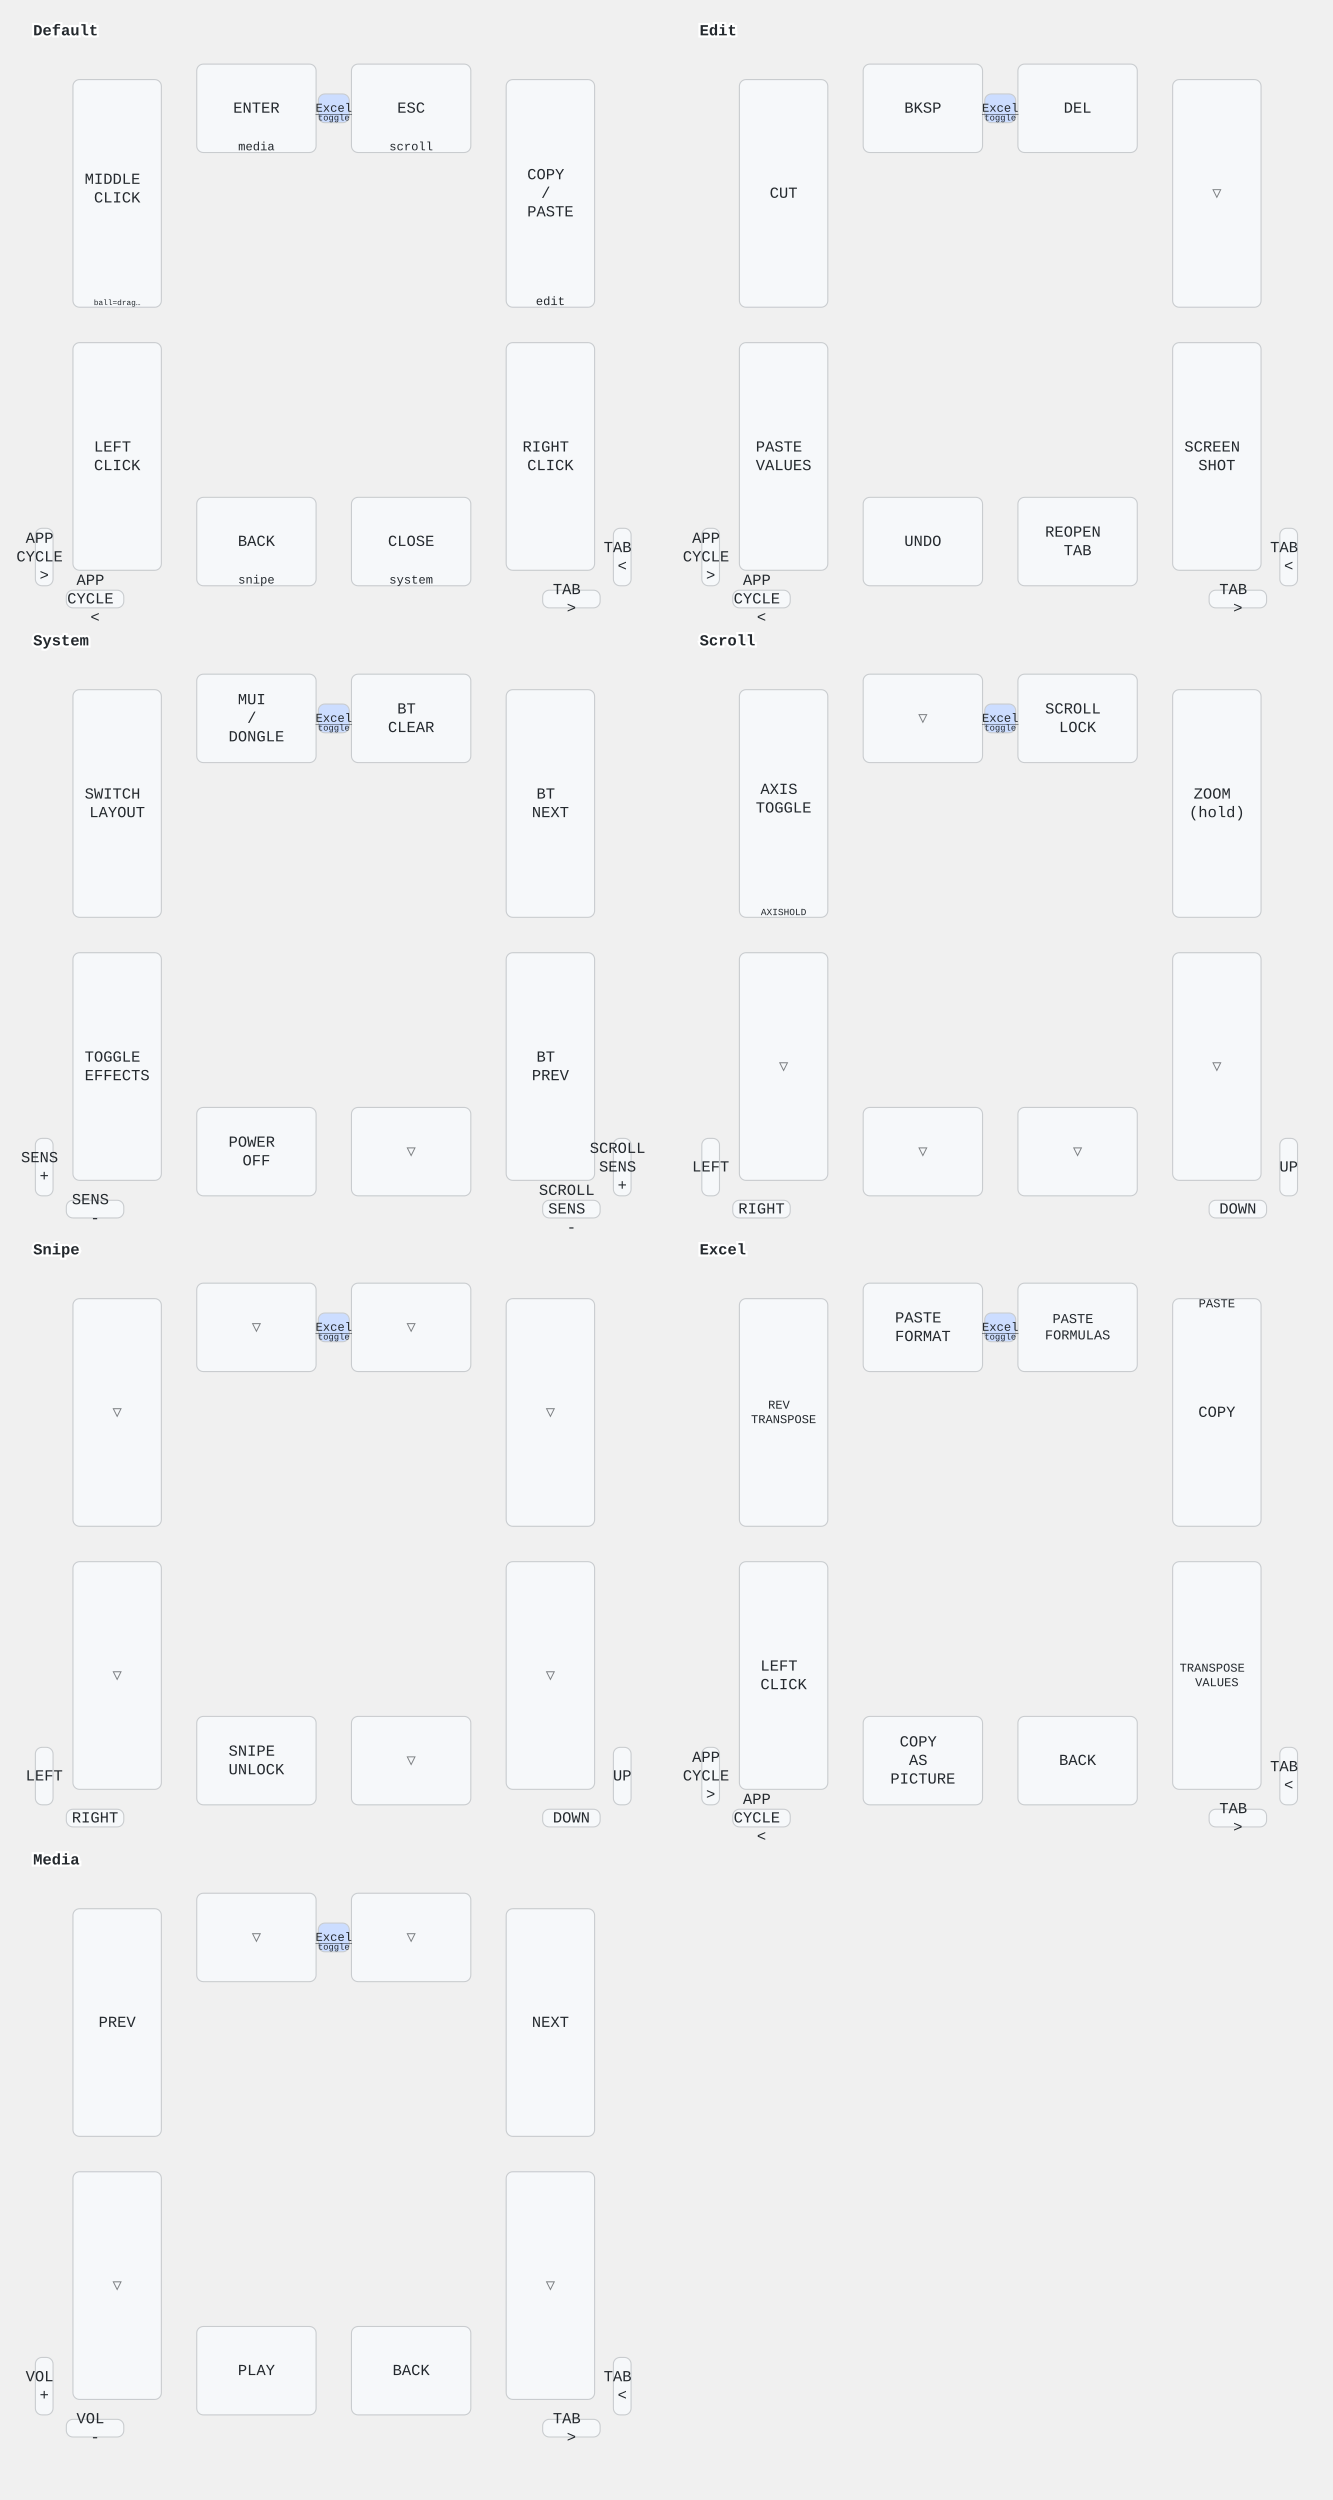
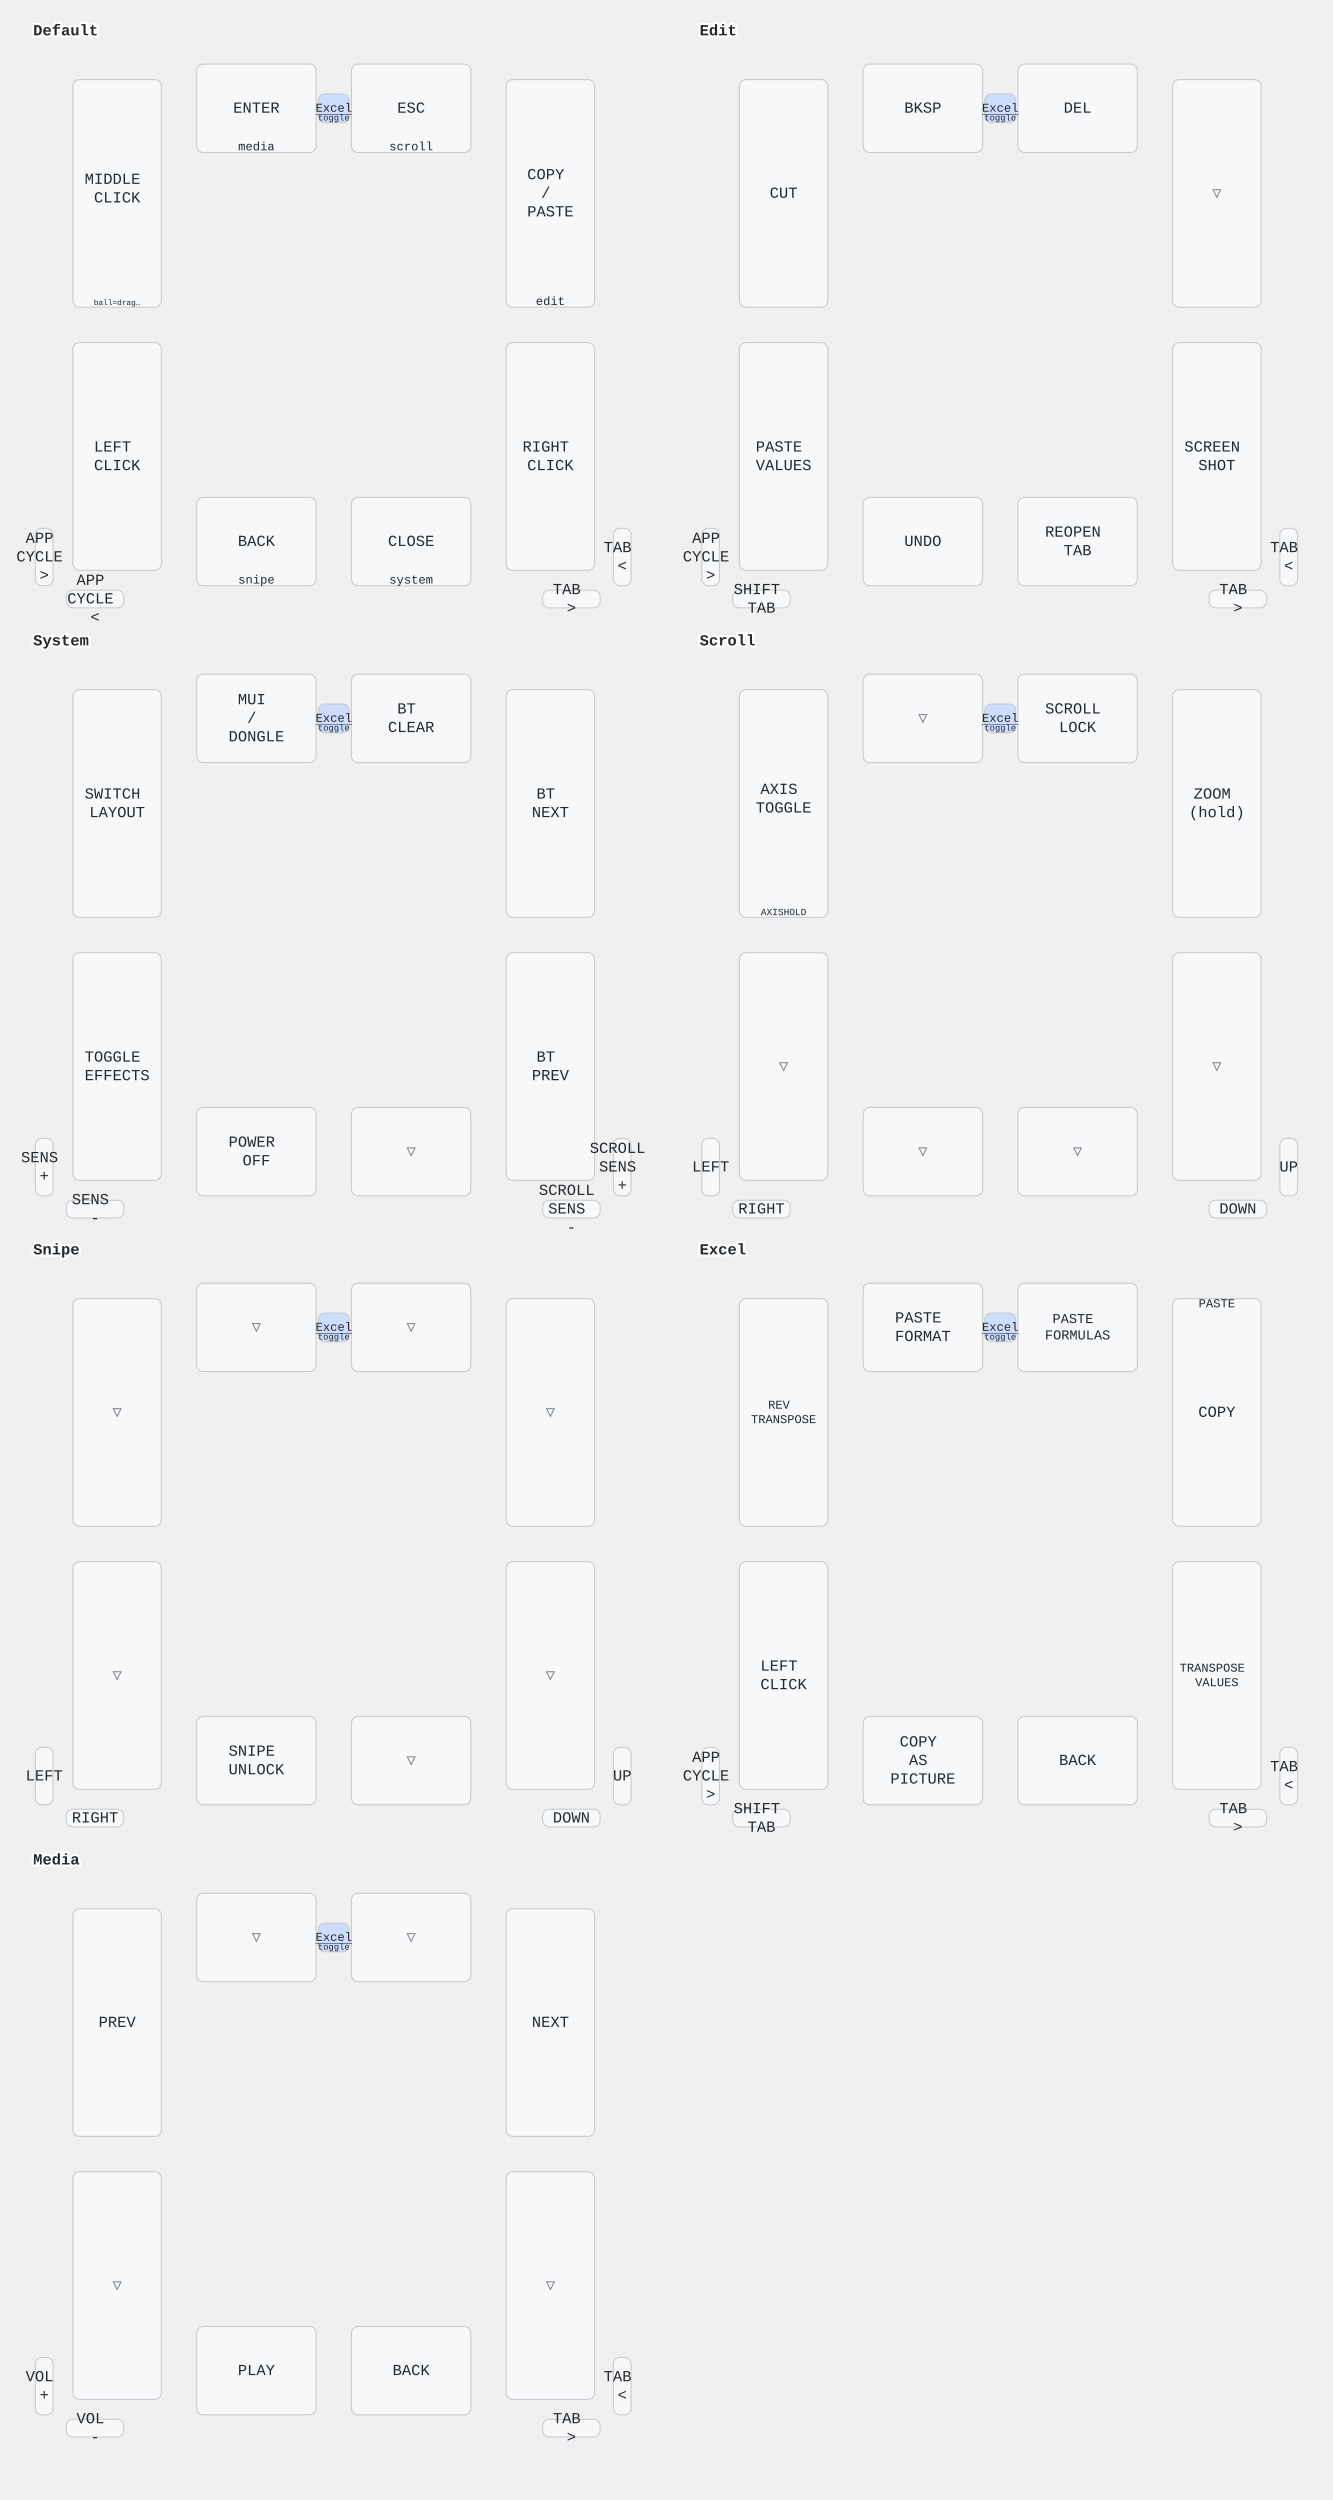
<svg xmlns="http://www.w3.org/2000/svg" width="1206" height="2262" viewBox="0 0 1206 2262" class="keymap">
  <style>/* inherit to force styles through use tags */
svg path {
    fill: inherit;
}

/* font and background color specifications */
svg.keymap {
    font-family: SFMono-Regular,Consolas,Liberation Mono,Menlo,monospace;
    font-size: 14px;
    font-kerning: normal;
    text-rendering: optimizeLegibility;
    fill: #24292e;
}

/* default key styling */
rect.key {
    fill: #f6f8fa;
}

rect.key, rect.combo {
    stroke: #c9cccf;
    stroke-width: 1;
}

/* default key side styling, only used is draw_key_sides is set */
rect.side {
    filter: brightness(90%);
}

/* color accent for combo boxes */
rect.combo, rect.combo-separate {
    fill: #cdf;
}

/* color accent for held keys */
rect.held, rect.combo.held {
    fill: #fdd;
}

/* color accent for ghost (optional) keys */
rect.ghost, rect.combo.ghost {
    stroke-dasharray: 4, 4;
    stroke-width: 2;
}

text {
    text-anchor: middle;
    dominant-baseline: middle;
}

/* styling for layer labels */
text.label {
    font-weight: bold;
    text-anchor: start;
    stroke: white;
    stroke-width: 4;
    paint-order: stroke;
}

/* styling for optional footer */
text.footer {
    text-anchor: end;
    dominant-baseline: auto;
    stroke: white;
    stroke-width: 4;
    paint-order: stroke;
}

/* styling for combo tap, and key non-tap label text */
text.combo, text.hold, text.shifted, text.left, text.right, text.tl, text.tr, text.bl, text.br {
    font-size: 11px;
}

text.hold, text.bl, text.br {
    text-anchor: middle;
    dominant-baseline: auto;
}

text.shifted, text.tl, text.tr {
    text-anchor: middle;
    dominant-baseline: hanging;
}

text.left, text.tl, text.bl {
    text-anchor: start;
}

text.right, text.tr, text.br {
    text-anchor: end;
}

text.layer-activator {
    text-decoration: underline;
}

/* styling for hold/shifted label text in combo box */
text.combo.hold, text.combo.shifted, text.combo.left, text.combo.right {
    font-size: 8px;
}

/* lighter symbol for transparent keys */
text.trans {
    fill: #7b7e81;
}

/* styling for combo dendrons */
path.combo {
    stroke-width: 1;
    stroke: gray;
    fill: none;
}

/* Start Tabler Icons Cleanup */
/* cannot use height/width with glyphs */
.icon-tabler &gt; path {
    fill: inherit;
    stroke: inherit;
    stroke-width: 2;
}
/* hide tabler's default box */
.icon-tabler &gt; path[stroke="none"][fill="none"] {
    visibility: hidden;
}
/* End Tabler Icons Cleanup */
</style>
  <g transform="translate(30, 0)" class="layer-Default">
    <text x="0" y="28" class="label" id="Default">Default</text>
    <g transform="translate(0, 56)">
      <g transform="translate(202, 42)" class="key keypos-0">
        <rect rx="6" ry="6" x="-54" y="-40" width="108" height="80" class="key" />
        <text x="0" y="0" class="key tap">ENTER</text>
        <text x="0" y="38" class="key hold">media</text>
      </g>
      <g transform="translate(342, 42)" class="key keypos-1">
        <rect rx="6" ry="6" x="-54" y="-40" width="108" height="80" class="key" />
        <text x="0" y="0" class="key tap">ESC</text>
        <text x="0" y="38" class="key hold">scroll</text>
      </g>
      <g transform="translate(76, 119)" class="key keypos-2">
        <rect rx="6" ry="6" x="-40" y="-103" width="80" height="206" class="key" />
        <text x="0" y="0" class="key tap">
          <tspan x="0" dy="-0.9em">MIDDLE</tspan>
          <tspan x="0" dy="1.2em">CLICK</tspan>
        </text>
        <text x="0" y="101" class="key hold">
          <tspan style="font-size: 64%">ball=drag
…</tspan>
        </text>
      </g>
      <g transform="translate(468, 119)" class="key keypos-3">
        <rect rx="6" ry="6" x="-40" y="-103" width="80" height="206" class="key" />
        <text x="0" y="0" class="key tap">
          <tspan x="0" dy="-1.2em">COPY</tspan>
          <tspan x="0" dy="1.2em">/</tspan>
          <tspan x="0" dy="1.2em">PASTE</tspan>
        </text>
        <text x="0" y="101" class="key hold">edit</text>
      </g>
      <g transform="translate(76, 357)" class="key keypos-4">
        <rect rx="6" ry="6" x="-40" y="-103" width="80" height="206" class="key" />
        <text x="0" y="0" class="key tap">
          <tspan x="0" dy="-0.6em">LEFT</tspan>
          <tspan x="0" dy="1.2em">CLICK</tspan>
        </text>
      </g>
      <g transform="translate(468, 357)" class="key keypos-5">
        <rect rx="6" ry="6" x="-40" y="-103" width="80" height="206" class="key" />
        <text x="0" y="0" class="key tap">
          <tspan x="0" dy="-0.6em">RIGHT</tspan>
          <tspan x="0" dy="1.2em">CLICK</tspan>
        </text>
      </g>
      <g transform="translate(202, 434)" class="key keypos-6">
        <rect rx="6" ry="6" x="-54" y="-40" width="108" height="80" class="key" />
        <text x="0" y="0" class="key tap">BACK</text>
        <text x="0" y="38" class="key hold">snipe</text>
      </g>
      <g transform="translate(342, 434)" class="key keypos-7">
        <rect rx="6" ry="6" x="-54" y="-40" width="108" height="80" class="key" />
        <text x="0" y="0" class="key tap">CLOSE</text>
        <text x="0" y="38" class="key hold">system</text>
      </g>
      <g transform="translate(10, 448)" class="key keypos-8">
        <rect rx="6" ry="6" x="-8" y="-26" width="16" height="52" class="key" />
        <text x="0" y="0" class="key tap">
          <tspan x="0" dy="-1.2em">APP</tspan>
          <tspan x="0" dy="1.2em">CYCLE</tspan>
          <tspan x="0" dy="1.2em">&gt;</tspan>
        </text>
      </g>
      <g transform="translate(533, 448)" class="key keypos-9">
        <rect rx="6" ry="6" x="-8" y="-26" width="16" height="52" class="key" />
        <text x="0" y="0" class="key tap">
          <tspan x="0" dy="-0.6em">TAB</tspan>
          <tspan x="0" dy="1.2em">&lt;</tspan>
        </text>
      </g>
      <g transform="translate(56, 486)" class="key keypos-10">
        <rect rx="6" ry="6" x="-26" y="-8" width="52" height="16" class="key" />
        <text x="0" y="0" class="key tap">
          <tspan x="0" dy="-1.2em">APP</tspan>
          <tspan x="0" dy="1.2em">CYCLE</tspan>
          <tspan x="0" dy="1.2em">&lt;</tspan>
        </text>
      </g>
      <g transform="translate(487, 486)" class="key keypos-11">
        <rect rx="6" ry="6" x="-26" y="-8" width="52" height="16" class="key" />
        <text x="0" y="0" class="key tap">
          <tspan x="0" dy="-0.6em">TAB</tspan>
          <tspan x="0" dy="1.2em">&gt;</tspan>
        </text>
      </g>
      <g class="combo combopos-0">
        <rect rx="6" ry="6" x="258" y="29" width="28" height="26" class="combo" />
        <a href="#Excel">
          <text x="272" y="42" class="combo tap layer-activator">Excel</text>
        </a>
        <text x="272" y="53" class="combo hold">toggle</text>
      </g>
    </g>
  </g>
  <g transform="translate(633, 0)" class="layer-Edit">
    <text x="0" y="28" class="label" id="Edit">Edit</text>
    <g transform="translate(0, 56)">
      <g transform="translate(202, 42)" class="key keypos-0">
        <rect rx="6" ry="6" x="-54" y="-40" width="108" height="80" class="key" />
        <text x="0" y="0" class="key tap">BKSP</text>
      </g>
      <g transform="translate(342, 42)" class="key keypos-1">
        <rect rx="6" ry="6" x="-54" y="-40" width="108" height="80" class="key" />
        <text x="0" y="0" class="key tap">DEL</text>
      </g>
      <g transform="translate(76, 119)" class="key keypos-2">
        <rect rx="6" ry="6" x="-40" y="-103" width="80" height="206" class="key" />
        <text x="0" y="0" class="key tap">CUT</text>
      </g>
      <g transform="translate(468, 119)" class="key trans keypos-3">
        <rect rx="6" ry="6" x="-40" y="-103" width="80" height="206" class="key trans" />
        <text x="0" y="0" class="key trans tap">▽</text>
      </g>
      <g transform="translate(76, 357)" class="key keypos-4">
        <rect rx="6" ry="6" x="-40" y="-103" width="80" height="206" class="key" />
        <text x="0" y="0" class="key tap">
          <tspan x="0" dy="-0.6em">PASTE</tspan>
          <tspan x="0" dy="1.2em">VALUES</tspan>
        </text>
      </g>
      <g transform="translate(468, 357)" class="key keypos-5">
        <rect rx="6" ry="6" x="-40" y="-103" width="80" height="206" class="key" />
        <text x="0" y="0" class="key tap">
          <tspan x="0" dy="-0.6em">SCREEN</tspan>
          <tspan x="0" dy="1.2em">SHOT</tspan>
        </text>
      </g>
      <g transform="translate(202, 434)" class="key keypos-6">
        <rect rx="6" ry="6" x="-54" y="-40" width="108" height="80" class="key" />
        <text x="0" y="0" class="key tap">UNDO</text>
      </g>
      <g transform="translate(342, 434)" class="key keypos-7">
        <rect rx="6" ry="6" x="-54" y="-40" width="108" height="80" class="key" />
        <text x="0" y="0" class="key tap">
          <tspan x="0" dy="-0.6em">REOPEN</tspan>
          <tspan x="0" dy="1.2em">TAB</tspan>
        </text>
      </g>
      <g transform="translate(10, 448)" class="key keypos-8">
        <rect rx="6" ry="6" x="-8" y="-26" width="16" height="52" class="key" />
        <text x="0" y="0" class="key tap">
          <tspan x="0" dy="-1.2em">APP</tspan>
          <tspan x="0" dy="1.2em">CYCLE</tspan>
          <tspan x="0" dy="1.2em">&gt;</tspan>
        </text>
      </g>
      <g transform="translate(533, 448)" class="key keypos-9">
        <rect rx="6" ry="6" x="-8" y="-26" width="16" height="52" class="key" />
        <text x="0" y="0" class="key tap">
          <tspan x="0" dy="-0.6em">TAB</tspan>
          <tspan x="0" dy="1.2em">&lt;</tspan>
        </text>
      </g>
      <g transform="translate(56, 486)" class="key keypos-10">
        <rect rx="6" ry="6" x="-26" y="-8" width="52" height="16" class="key" />
        <text x="0" y="0" class="key tap">
-           <tspan x="0" dy="-1.2em">APP</tspan>
-           <tspan x="0" dy="1.2em">CYCLE</tspan>
-           <tspan x="0" dy="1.2em">&lt;</tspan>
+           <tspan x="0" dy="-0.6em">SHIFT</tspan>
+           <tspan x="0" dy="1.2em">TAB</tspan>
        </text>
      </g>
      <g transform="translate(487, 486)" class="key keypos-11">
        <rect rx="6" ry="6" x="-26" y="-8" width="52" height="16" class="key" />
        <text x="0" y="0" class="key tap">
          <tspan x="0" dy="-0.6em">TAB</tspan>
          <tspan x="0" dy="1.2em">&gt;</tspan>
        </text>
      </g>
      <g class="combo combopos-0">
        <rect rx="6" ry="6" x="258" y="29" width="28" height="26" class="combo" />
        <a href="#Excel">
          <text x="272" y="42" class="combo tap layer-activator">Excel</text>
        </a>
        <text x="272" y="53" class="combo hold">toggle</text>
      </g>
    </g>
  </g>
  <g transform="translate(30, 552)" class="layer-System">
    <text x="0" y="28" class="label" id="System">System</text>
    <g transform="translate(0, 56)">
      <g transform="translate(202, 42)" class="key keypos-0">
        <rect rx="6" ry="6" x="-54" y="-40" width="108" height="80" class="key" />
        <text x="0" y="0" class="key tap">
          <tspan x="0" dy="-1.2em">MUI</tspan>
          <tspan x="0" dy="1.2em">/</tspan>
          <tspan x="0" dy="1.2em">DONGLE</tspan>
        </text>
      </g>
      <g transform="translate(342, 42)" class="key keypos-1">
        <rect rx="6" ry="6" x="-54" y="-40" width="108" height="80" class="key" />
        <text x="0" y="0" class="key tap">
          <tspan x="0" dy="-0.6em">BT</tspan>
          <tspan x="0" dy="1.2em">CLEAR</tspan>
        </text>
      </g>
      <g transform="translate(76, 119)" class="key keypos-2">
        <rect rx="6" ry="6" x="-40" y="-103" width="80" height="206" class="key" />
        <text x="0" y="0" class="key tap">
          <tspan x="0" dy="-0.6em">SWITCH</tspan>
          <tspan x="0" dy="1.2em">LAYOUT</tspan>
        </text>
      </g>
      <g transform="translate(468, 119)" class="key keypos-3">
        <rect rx="6" ry="6" x="-40" y="-103" width="80" height="206" class="key" />
        <text x="0" y="0" class="key tap">
          <tspan x="0" dy="-0.6em">BT</tspan>
          <tspan x="0" dy="1.2em">NEXT</tspan>
        </text>
      </g>
      <g transform="translate(76, 357)" class="key keypos-4">
        <rect rx="6" ry="6" x="-40" y="-103" width="80" height="206" class="key" />
        <text x="0" y="0" class="key tap">
          <tspan x="0" dy="-0.6em">TOGGLE</tspan>
          <tspan x="0" dy="1.2em">EFFECTS</tspan>
        </text>
      </g>
      <g transform="translate(468, 357)" class="key keypos-5">
        <rect rx="6" ry="6" x="-40" y="-103" width="80" height="206" class="key" />
        <text x="0" y="0" class="key tap">
          <tspan x="0" dy="-0.6em">BT</tspan>
          <tspan x="0" dy="1.2em">PREV</tspan>
        </text>
      </g>
      <g transform="translate(202, 434)" class="key keypos-6">
        <rect rx="6" ry="6" x="-54" y="-40" width="108" height="80" class="key" />
        <text x="0" y="0" class="key tap">
          <tspan x="0" dy="-0.6em">POWER</tspan>
          <tspan x="0" dy="1.2em">OFF</tspan>
        </text>
      </g>
      <g transform="translate(342, 434)" class="key trans keypos-7">
        <rect rx="6" ry="6" x="-54" y="-40" width="108" height="80" class="key trans" />
        <text x="0" y="0" class="key trans tap">▽</text>
      </g>
      <g transform="translate(10, 448)" class="key keypos-8">
        <rect rx="6" ry="6" x="-8" y="-26" width="16" height="52" class="key" />
        <text x="0" y="0" class="key tap">
          <tspan x="0" dy="-0.6em">SENS</tspan>
          <tspan x="0" dy="1.2em">+</tspan>
        </text>
      </g>
      <g transform="translate(533, 448)" class="key keypos-9">
        <rect rx="6" ry="6" x="-8" y="-26" width="16" height="52" class="key" />
        <text x="0" y="0" class="key tap">
          <tspan x="0" dy="-1.2em">SCROLL</tspan>
          <tspan x="0" dy="1.2em">SENS</tspan>
          <tspan x="0" dy="1.2em">+</tspan>
        </text>
      </g>
      <g transform="translate(56, 486)" class="key keypos-10">
        <rect rx="6" ry="6" x="-26" y="-8" width="52" height="16" class="key" />
        <text x="0" y="0" class="key tap">
          <tspan x="0" dy="-0.6em">SENS</tspan>
          <tspan x="0" dy="1.2em">-</tspan>
        </text>
      </g>
      <g transform="translate(487, 486)" class="key keypos-11">
        <rect rx="6" ry="6" x="-26" y="-8" width="52" height="16" class="key" />
        <text x="0" y="0" class="key tap">
          <tspan x="0" dy="-1.2em">SCROLL</tspan>
          <tspan x="0" dy="1.2em">SENS</tspan>
          <tspan x="0" dy="1.2em">-</tspan>
        </text>
      </g>
      <g class="combo combopos-0">
        <rect rx="6" ry="6" x="258" y="29" width="28" height="26" class="combo" />
        <a href="#Excel">
          <text x="272" y="42" class="combo tap layer-activator">Excel</text>
        </a>
        <text x="272" y="53" class="combo hold">toggle</text>
      </g>
    </g>
  </g>
  <g transform="translate(633, 552)" class="layer-Scroll">
    <text x="0" y="28" class="label" id="Scroll">Scroll</text>
    <g transform="translate(0, 56)">
      <g transform="translate(202, 42)" class="key trans keypos-0">
        <rect rx="6" ry="6" x="-54" y="-40" width="108" height="80" class="key trans" />
        <text x="0" y="0" class="key trans tap">▽</text>
      </g>
      <g transform="translate(342, 42)" class="key keypos-1">
        <rect rx="6" ry="6" x="-54" y="-40" width="108" height="80" class="key" />
        <text x="0" y="0" class="key tap">
          <tspan x="0" dy="-0.6em">SCROLL</tspan>
          <tspan x="0" dy="1.2em">LOCK</tspan>
        </text>
      </g>
      <g transform="translate(76, 119)" class="key keypos-2">
        <rect rx="6" ry="6" x="-40" y="-103" width="80" height="206" class="key" />
        <text x="0" y="0" class="key tap">
          <tspan x="0" dy="-0.9em">AXIS</tspan>
          <tspan x="0" dy="1.2em">TOGGLE</tspan>
        </text>
        <text x="0" y="101" class="key hold">
          <tspan style="font-size: 78%">AXIS
HOLD</tspan>
        </text>
      </g>
      <g transform="translate(468, 119)" class="key keypos-3">
        <rect rx="6" ry="6" x="-40" y="-103" width="80" height="206" class="key" />
        <text x="0" y="0" class="key tap">
          <tspan x="0" dy="-0.6em">ZOOM</tspan>
          <tspan x="0" dy="1.2em">(hold)</tspan>
        </text>
      </g>
      <g transform="translate(76, 357)" class="key trans keypos-4">
        <rect rx="6" ry="6" x="-40" y="-103" width="80" height="206" class="key trans" />
        <text x="0" y="0" class="key trans tap">▽</text>
      </g>
      <g transform="translate(468, 357)" class="key trans keypos-5">
        <rect rx="6" ry="6" x="-40" y="-103" width="80" height="206" class="key trans" />
        <text x="0" y="0" class="key trans tap">▽</text>
      </g>
      <g transform="translate(202, 434)" class="key trans keypos-6">
        <rect rx="6" ry="6" x="-54" y="-40" width="108" height="80" class="key trans" />
        <text x="0" y="0" class="key trans tap">▽</text>
      </g>
      <g transform="translate(342, 434)" class="key trans keypos-7">
        <rect rx="6" ry="6" x="-54" y="-40" width="108" height="80" class="key trans" />
        <text x="0" y="0" class="key trans tap">▽</text>
      </g>
      <g transform="translate(10, 448)" class="key keypos-8">
        <rect rx="6" ry="6" x="-8" y="-26" width="16" height="52" class="key" />
        <text x="0" y="0" class="key tap">LEFT</text>
      </g>
      <g transform="translate(533, 448)" class="key keypos-9">
        <rect rx="6" ry="6" x="-8" y="-26" width="16" height="52" class="key" />
        <text x="0" y="0" class="key tap">UP</text>
      </g>
      <g transform="translate(56, 486)" class="key keypos-10">
        <rect rx="6" ry="6" x="-26" y="-8" width="52" height="16" class="key" />
        <text x="0" y="0" class="key tap">RIGHT</text>
      </g>
      <g transform="translate(487, 486)" class="key keypos-11">
        <rect rx="6" ry="6" x="-26" y="-8" width="52" height="16" class="key" />
        <text x="0" y="0" class="key tap">DOWN</text>
      </g>
      <g class="combo combopos-0">
        <rect rx="6" ry="6" x="258" y="29" width="28" height="26" class="combo" />
        <a href="#Excel">
          <text x="272" y="42" class="combo tap layer-activator">Excel</text>
        </a>
        <text x="272" y="53" class="combo hold">toggle</text>
      </g>
    </g>
  </g>
  <g transform="translate(30, 1103)" class="layer-Snipe">
    <text x="0" y="28" class="label" id="Snipe">Snipe</text>
    <g transform="translate(0, 56)">
      <g transform="translate(202, 42)" class="key trans keypos-0">
        <rect rx="6" ry="6" x="-54" y="-40" width="108" height="80" class="key trans" />
        <text x="0" y="0" class="key trans tap">▽</text>
      </g>
      <g transform="translate(342, 42)" class="key trans keypos-1">
        <rect rx="6" ry="6" x="-54" y="-40" width="108" height="80" class="key trans" />
        <text x="0" y="0" class="key trans tap">▽</text>
      </g>
      <g transform="translate(76, 119)" class="key trans keypos-2">
        <rect rx="6" ry="6" x="-40" y="-103" width="80" height="206" class="key trans" />
        <text x="0" y="0" class="key trans tap">▽</text>
      </g>
      <g transform="translate(468, 119)" class="key trans keypos-3">
        <rect rx="6" ry="6" x="-40" y="-103" width="80" height="206" class="key trans" />
        <text x="0" y="0" class="key trans tap">▽</text>
      </g>
      <g transform="translate(76, 357)" class="key trans keypos-4">
        <rect rx="6" ry="6" x="-40" y="-103" width="80" height="206" class="key trans" />
        <text x="0" y="0" class="key trans tap">▽</text>
      </g>
      <g transform="translate(468, 357)" class="key trans keypos-5">
        <rect rx="6" ry="6" x="-40" y="-103" width="80" height="206" class="key trans" />
        <text x="0" y="0" class="key trans tap">▽</text>
      </g>
      <g transform="translate(202, 434)" class="key keypos-6">
        <rect rx="6" ry="6" x="-54" y="-40" width="108" height="80" class="key" />
        <text x="0" y="0" class="key tap">
          <tspan x="0" dy="-0.6em">SNIPE</tspan>
          <tspan x="0" dy="1.2em">UNLOCK</tspan>
        </text>
      </g>
      <g transform="translate(342, 434)" class="key trans keypos-7">
        <rect rx="6" ry="6" x="-54" y="-40" width="108" height="80" class="key trans" />
        <text x="0" y="0" class="key trans tap">▽</text>
      </g>
      <g transform="translate(10, 448)" class="key keypos-8">
        <rect rx="6" ry="6" x="-8" y="-26" width="16" height="52" class="key" />
        <text x="0" y="0" class="key tap">LEFT</text>
      </g>
      <g transform="translate(533, 448)" class="key keypos-9">
        <rect rx="6" ry="6" x="-8" y="-26" width="16" height="52" class="key" />
        <text x="0" y="0" class="key tap">UP</text>
      </g>
      <g transform="translate(56, 486)" class="key keypos-10">
        <rect rx="6" ry="6" x="-26" y="-8" width="52" height="16" class="key" />
        <text x="0" y="0" class="key tap">RIGHT</text>
      </g>
      <g transform="translate(487, 486)" class="key keypos-11">
        <rect rx="6" ry="6" x="-26" y="-8" width="52" height="16" class="key" />
        <text x="0" y="0" class="key tap">DOWN</text>
      </g>
      <g class="combo combopos-0">
        <rect rx="6" ry="6" x="258" y="29" width="28" height="26" class="combo" />
        <a href="#Excel">
          <text x="272" y="42" class="combo tap layer-activator">Excel</text>
        </a>
        <text x="272" y="53" class="combo hold">toggle</text>
      </g>
    </g>
  </g>
  <g transform="translate(633, 1103)" class="layer-Excel">
    <text x="0" y="28" class="label" id="Excel">Excel</text>
    <g transform="translate(0, 56)">
      <g transform="translate(202, 42)" class="key keypos-0">
        <rect rx="6" ry="6" x="-54" y="-40" width="108" height="80" class="key" />
        <text x="0" y="0" class="key tap">
          <tspan x="0" dy="-0.6em">PASTE</tspan>
          <tspan x="0" dy="1.2em">FORMAT</tspan>
        </text>
      </g>
      <g transform="translate(342, 42)" class="key keypos-1">
        <rect rx="6" ry="6" x="-54" y="-40" width="108" height="80" class="key" />
        <text x="0" y="0" class="key tap">
          <tspan x="0" dy="-0.6em" style="font-size: 88%">PASTE</tspan>
          <tspan x="0" dy="1.2em" style="font-size: 88%">FORMULAS</tspan>
        </text>
      </g>
      <g transform="translate(76, 119)" class="key keypos-2">
        <rect rx="6" ry="6" x="-40" y="-103" width="80" height="206" class="key" />
        <text x="0" y="0" class="key tap">
          <tspan x="0" dy="-0.6em" style="font-size: 78%">REV</tspan>
          <tspan x="0" dy="1.2em" style="font-size: 78%">TRANSPOSE</tspan>
        </text>
      </g>
      <g transform="translate(468, 119)" class="key keypos-3">
        <rect rx="6" ry="6" x="-40" y="-103" width="80" height="206" class="key" />
        <text x="0" y="0" class="key tap">COPY</text>
        <text x="0" y="-101" class="key shifted">PASTE</text>
      </g>
      <g transform="translate(76, 357)" class="key keypos-4">
        <rect rx="6" ry="6" x="-40" y="-103" width="80" height="206" class="key" />
        <text x="0" y="0" class="key tap">
          <tspan x="0" dy="-0.6em">LEFT</tspan>
          <tspan x="0" dy="1.2em">CLICK</tspan>
        </text>
      </g>
      <g transform="translate(468, 357)" class="key keypos-5">
        <rect rx="6" ry="6" x="-40" y="-103" width="80" height="206" class="key" />
        <text x="0" y="0" class="key tap">
          <tspan x="0" dy="-0.6em" style="font-size: 78%">TRANSPOSE</tspan>
          <tspan x="0" dy="1.2em" style="font-size: 78%">VALUES</tspan>
        </text>
      </g>
      <g transform="translate(202, 434)" class="key keypos-6">
        <rect rx="6" ry="6" x="-54" y="-40" width="108" height="80" class="key" />
        <text x="0" y="0" class="key tap">
          <tspan x="0" dy="-1.2em">COPY</tspan>
          <tspan x="0" dy="1.2em">AS</tspan>
          <tspan x="0" dy="1.2em">PICTURE</tspan>
        </text>
      </g>
      <g transform="translate(342, 434)" class="key keypos-7">
        <rect rx="6" ry="6" x="-54" y="-40" width="108" height="80" class="key" />
        <text x="0" y="0" class="key tap">BACK</text>
      </g>
      <g transform="translate(10, 448)" class="key keypos-8">
        <rect rx="6" ry="6" x="-8" y="-26" width="16" height="52" class="key" />
        <text x="0" y="0" class="key tap">
          <tspan x="0" dy="-1.2em">APP</tspan>
          <tspan x="0" dy="1.2em">CYCLE</tspan>
          <tspan x="0" dy="1.2em">&gt;</tspan>
        </text>
      </g>
      <g transform="translate(533, 448)" class="key keypos-9">
        <rect rx="6" ry="6" x="-8" y="-26" width="16" height="52" class="key" />
        <text x="0" y="0" class="key tap">
          <tspan x="0" dy="-0.6em">TAB</tspan>
          <tspan x="0" dy="1.2em">&lt;</tspan>
        </text>
      </g>
      <g transform="translate(56, 486)" class="key keypos-10">
        <rect rx="6" ry="6" x="-26" y="-8" width="52" height="16" class="key" />
        <text x="0" y="0" class="key tap">
-           <tspan x="0" dy="-1.2em">APP</tspan>
-           <tspan x="0" dy="1.2em">CYCLE</tspan>
-           <tspan x="0" dy="1.2em">&lt;</tspan>
+           <tspan x="0" dy="-0.6em">SHIFT</tspan>
+           <tspan x="0" dy="1.2em">TAB</tspan>
        </text>
      </g>
      <g transform="translate(487, 486)" class="key keypos-11">
        <rect rx="6" ry="6" x="-26" y="-8" width="52" height="16" class="key" />
        <text x="0" y="0" class="key tap">
          <tspan x="0" dy="-0.6em">TAB</tspan>
          <tspan x="0" dy="1.2em">&gt;</tspan>
        </text>
      </g>
      <g class="combo combopos-0">
        <rect rx="6" ry="6" x="258" y="29" width="28" height="26" class="combo" />
        <a href="#Excel">
          <text x="272" y="42" class="combo tap layer-activator">Excel</text>
        </a>
        <text x="272" y="53" class="combo hold">toggle</text>
      </g>
    </g>
  </g>
  <g transform="translate(30, 1655)" class="layer-Media">
    <text x="0" y="28" class="label" id="Media">Media</text>
    <g transform="translate(0, 56)">
      <g transform="translate(202, 42)" class="key trans keypos-0">
        <rect rx="6" ry="6" x="-54" y="-40" width="108" height="80" class="key trans" />
        <text x="0" y="0" class="key trans tap">▽</text>
      </g>
      <g transform="translate(342, 42)" class="key trans keypos-1">
        <rect rx="6" ry="6" x="-54" y="-40" width="108" height="80" class="key trans" />
        <text x="0" y="0" class="key trans tap">▽</text>
      </g>
      <g transform="translate(76, 119)" class="key keypos-2">
        <rect rx="6" ry="6" x="-40" y="-103" width="80" height="206" class="key" />
        <text x="0" y="0" class="key tap">PREV</text>
      </g>
      <g transform="translate(468, 119)" class="key keypos-3">
        <rect rx="6" ry="6" x="-40" y="-103" width="80" height="206" class="key" />
        <text x="0" y="0" class="key tap">NEXT</text>
      </g>
      <g transform="translate(76, 357)" class="key trans keypos-4">
        <rect rx="6" ry="6" x="-40" y="-103" width="80" height="206" class="key trans" />
        <text x="0" y="0" class="key trans tap">▽</text>
      </g>
      <g transform="translate(468, 357)" class="key trans keypos-5">
        <rect rx="6" ry="6" x="-40" y="-103" width="80" height="206" class="key trans" />
        <text x="0" y="0" class="key trans tap">▽</text>
      </g>
      <g transform="translate(202, 434)" class="key keypos-6">
        <rect rx="6" ry="6" x="-54" y="-40" width="108" height="80" class="key" />
        <text x="0" y="0" class="key tap">PLAY</text>
      </g>
      <g transform="translate(342, 434)" class="key keypos-7">
        <rect rx="6" ry="6" x="-54" y="-40" width="108" height="80" class="key" />
        <text x="0" y="0" class="key tap">BACK</text>
      </g>
      <g transform="translate(10, 448)" class="key keypos-8">
        <rect rx="6" ry="6" x="-8" y="-26" width="16" height="52" class="key" />
        <text x="0" y="0" class="key tap">
          <tspan x="0" dy="-0.6em">VOL</tspan>
          <tspan x="0" dy="1.2em">+</tspan>
        </text>
      </g>
      <g transform="translate(533, 448)" class="key keypos-9">
        <rect rx="6" ry="6" x="-8" y="-26" width="16" height="52" class="key" />
        <text x="0" y="0" class="key tap">
          <tspan x="0" dy="-0.6em">TAB</tspan>
          <tspan x="0" dy="1.2em">&lt;</tspan>
        </text>
      </g>
      <g transform="translate(56, 486)" class="key keypos-10">
        <rect rx="6" ry="6" x="-26" y="-8" width="52" height="16" class="key" />
        <text x="0" y="0" class="key tap">
          <tspan x="0" dy="-0.6em">VOL</tspan>
          <tspan x="0" dy="1.2em">-</tspan>
        </text>
      </g>
      <g transform="translate(487, 486)" class="key keypos-11">
        <rect rx="6" ry="6" x="-26" y="-8" width="52" height="16" class="key" />
        <text x="0" y="0" class="key tap">
          <tspan x="0" dy="-0.6em">TAB</tspan>
          <tspan x="0" dy="1.2em">&gt;</tspan>
        </text>
      </g>
      <g class="combo combopos-0">
        <rect rx="6" ry="6" x="258" y="29" width="28" height="26" class="combo" />
        <a href="#Excel">
          <text x="272" y="42" class="combo tap layer-activator">Excel</text>
        </a>
        <text x="272" y="53" class="combo hold">toggle</text>
      </g>
    </g>
  </g>
</svg>
